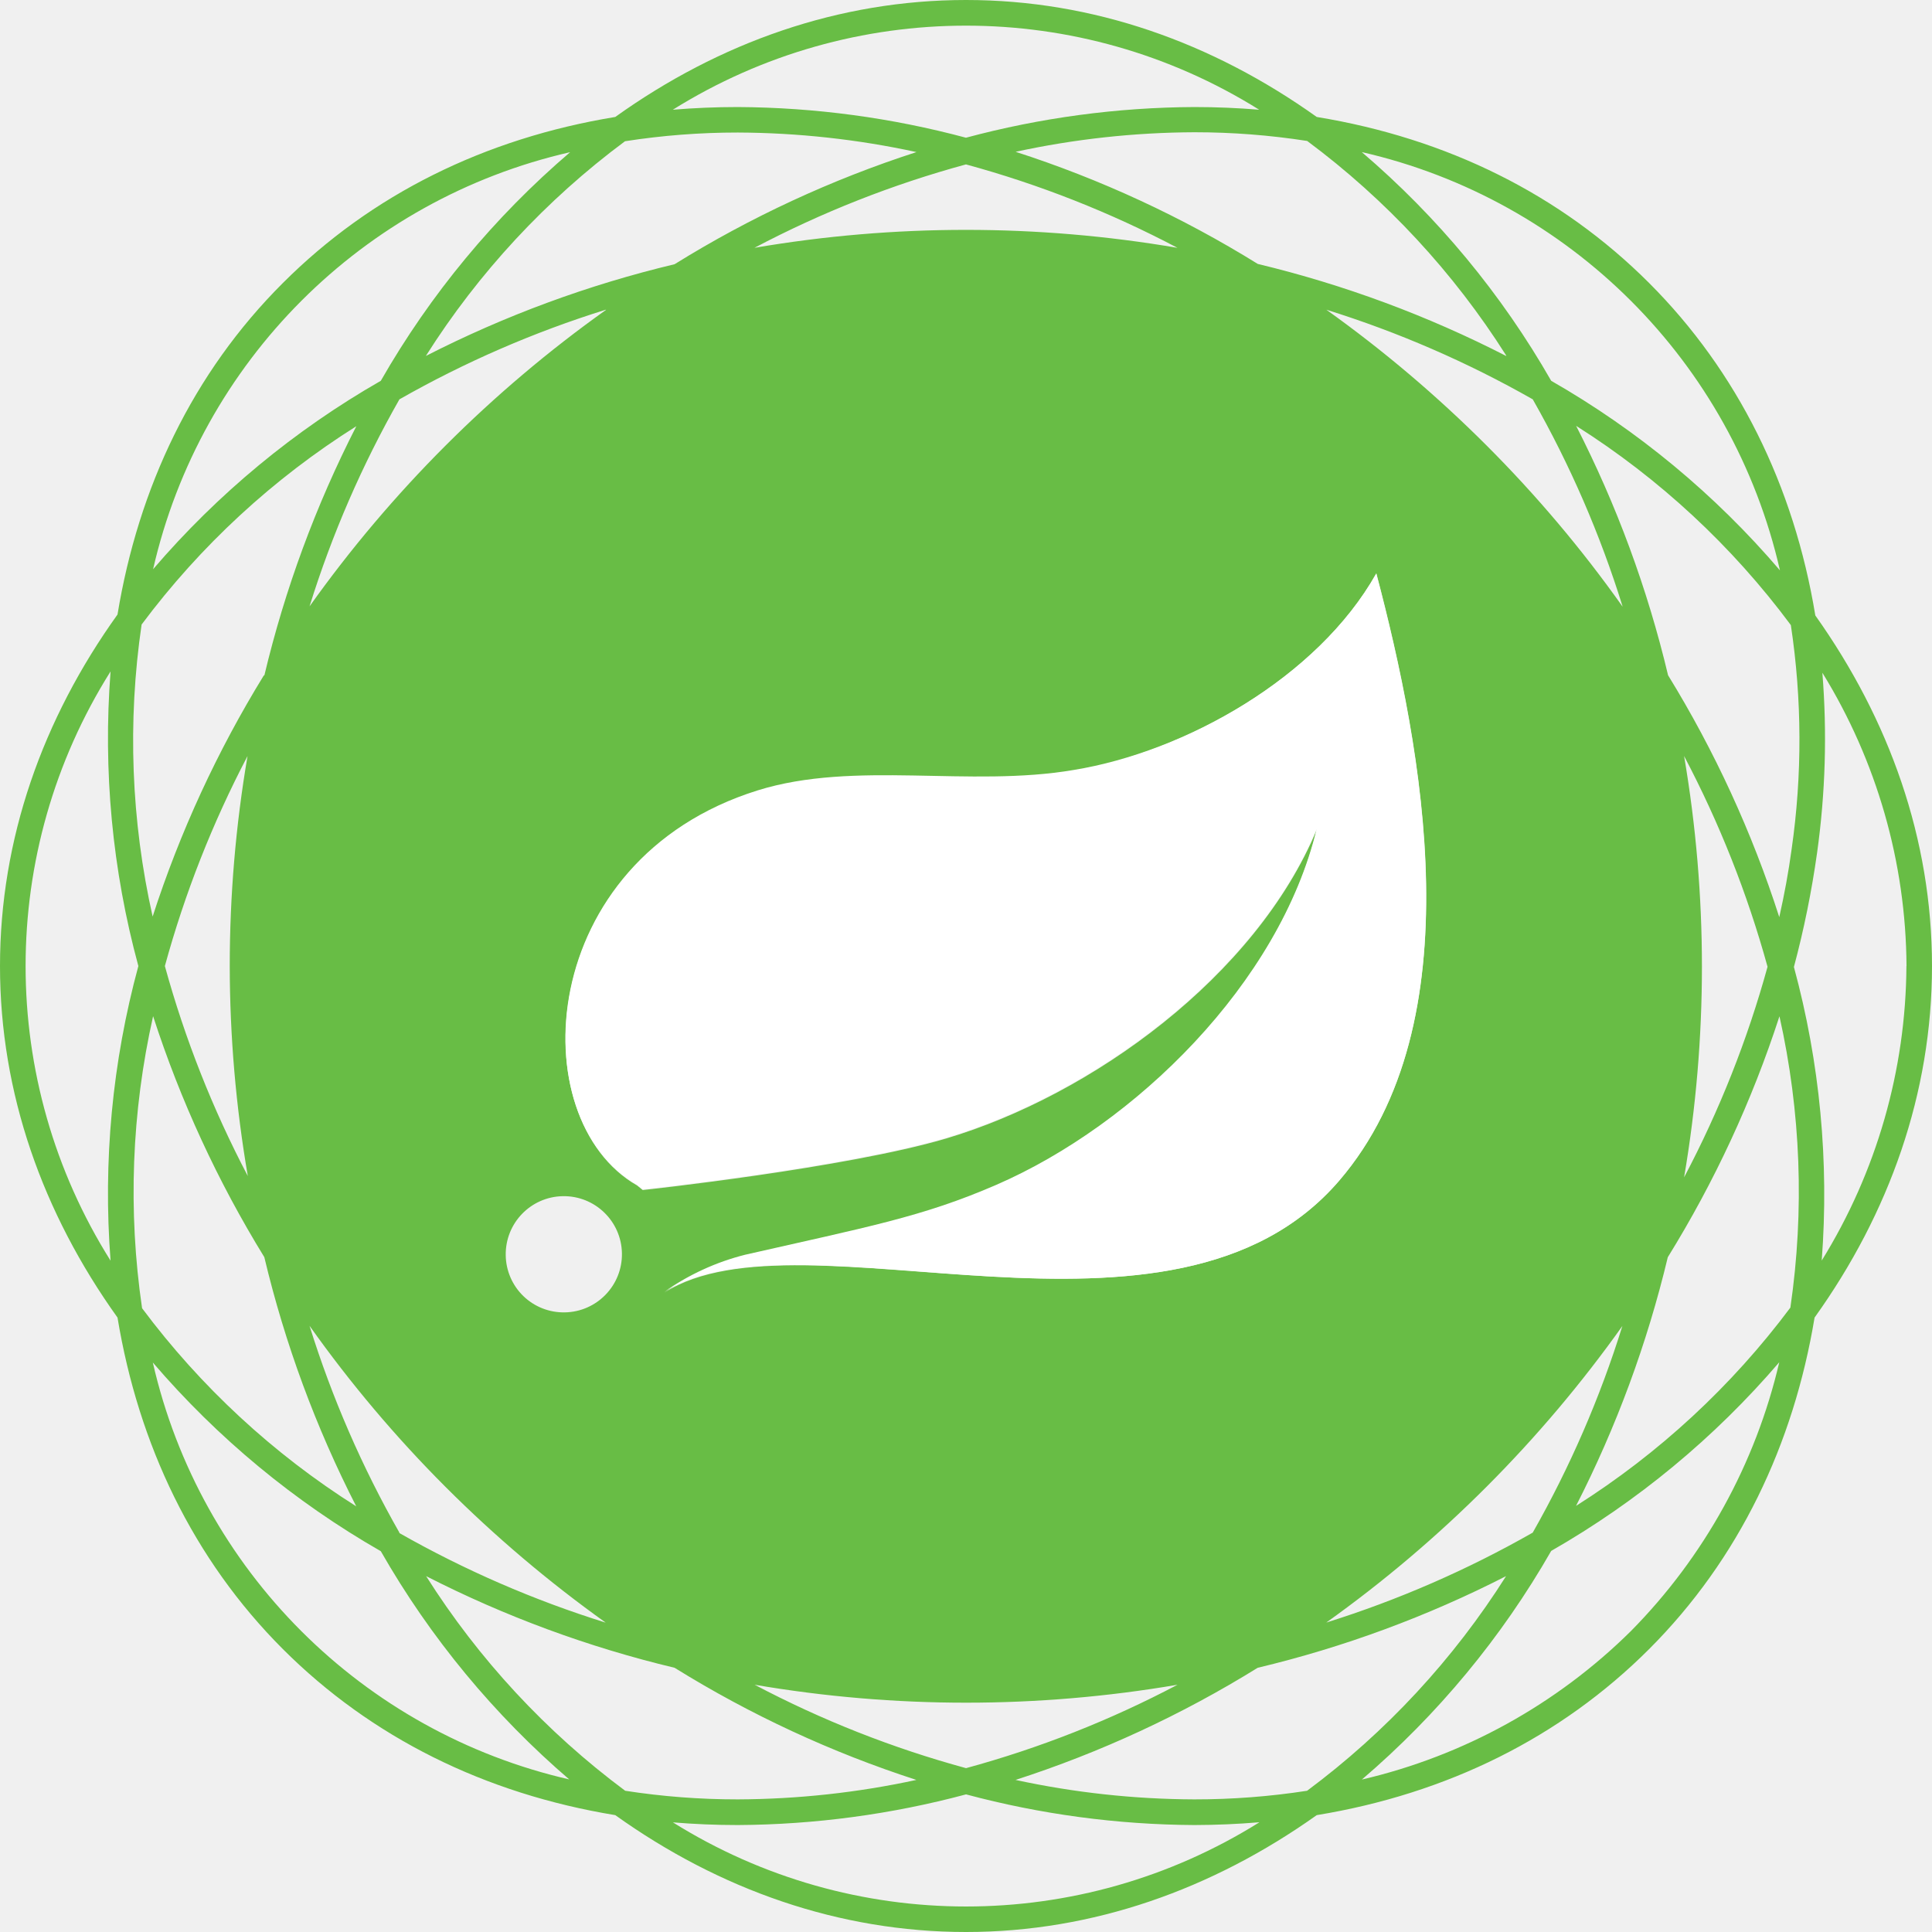
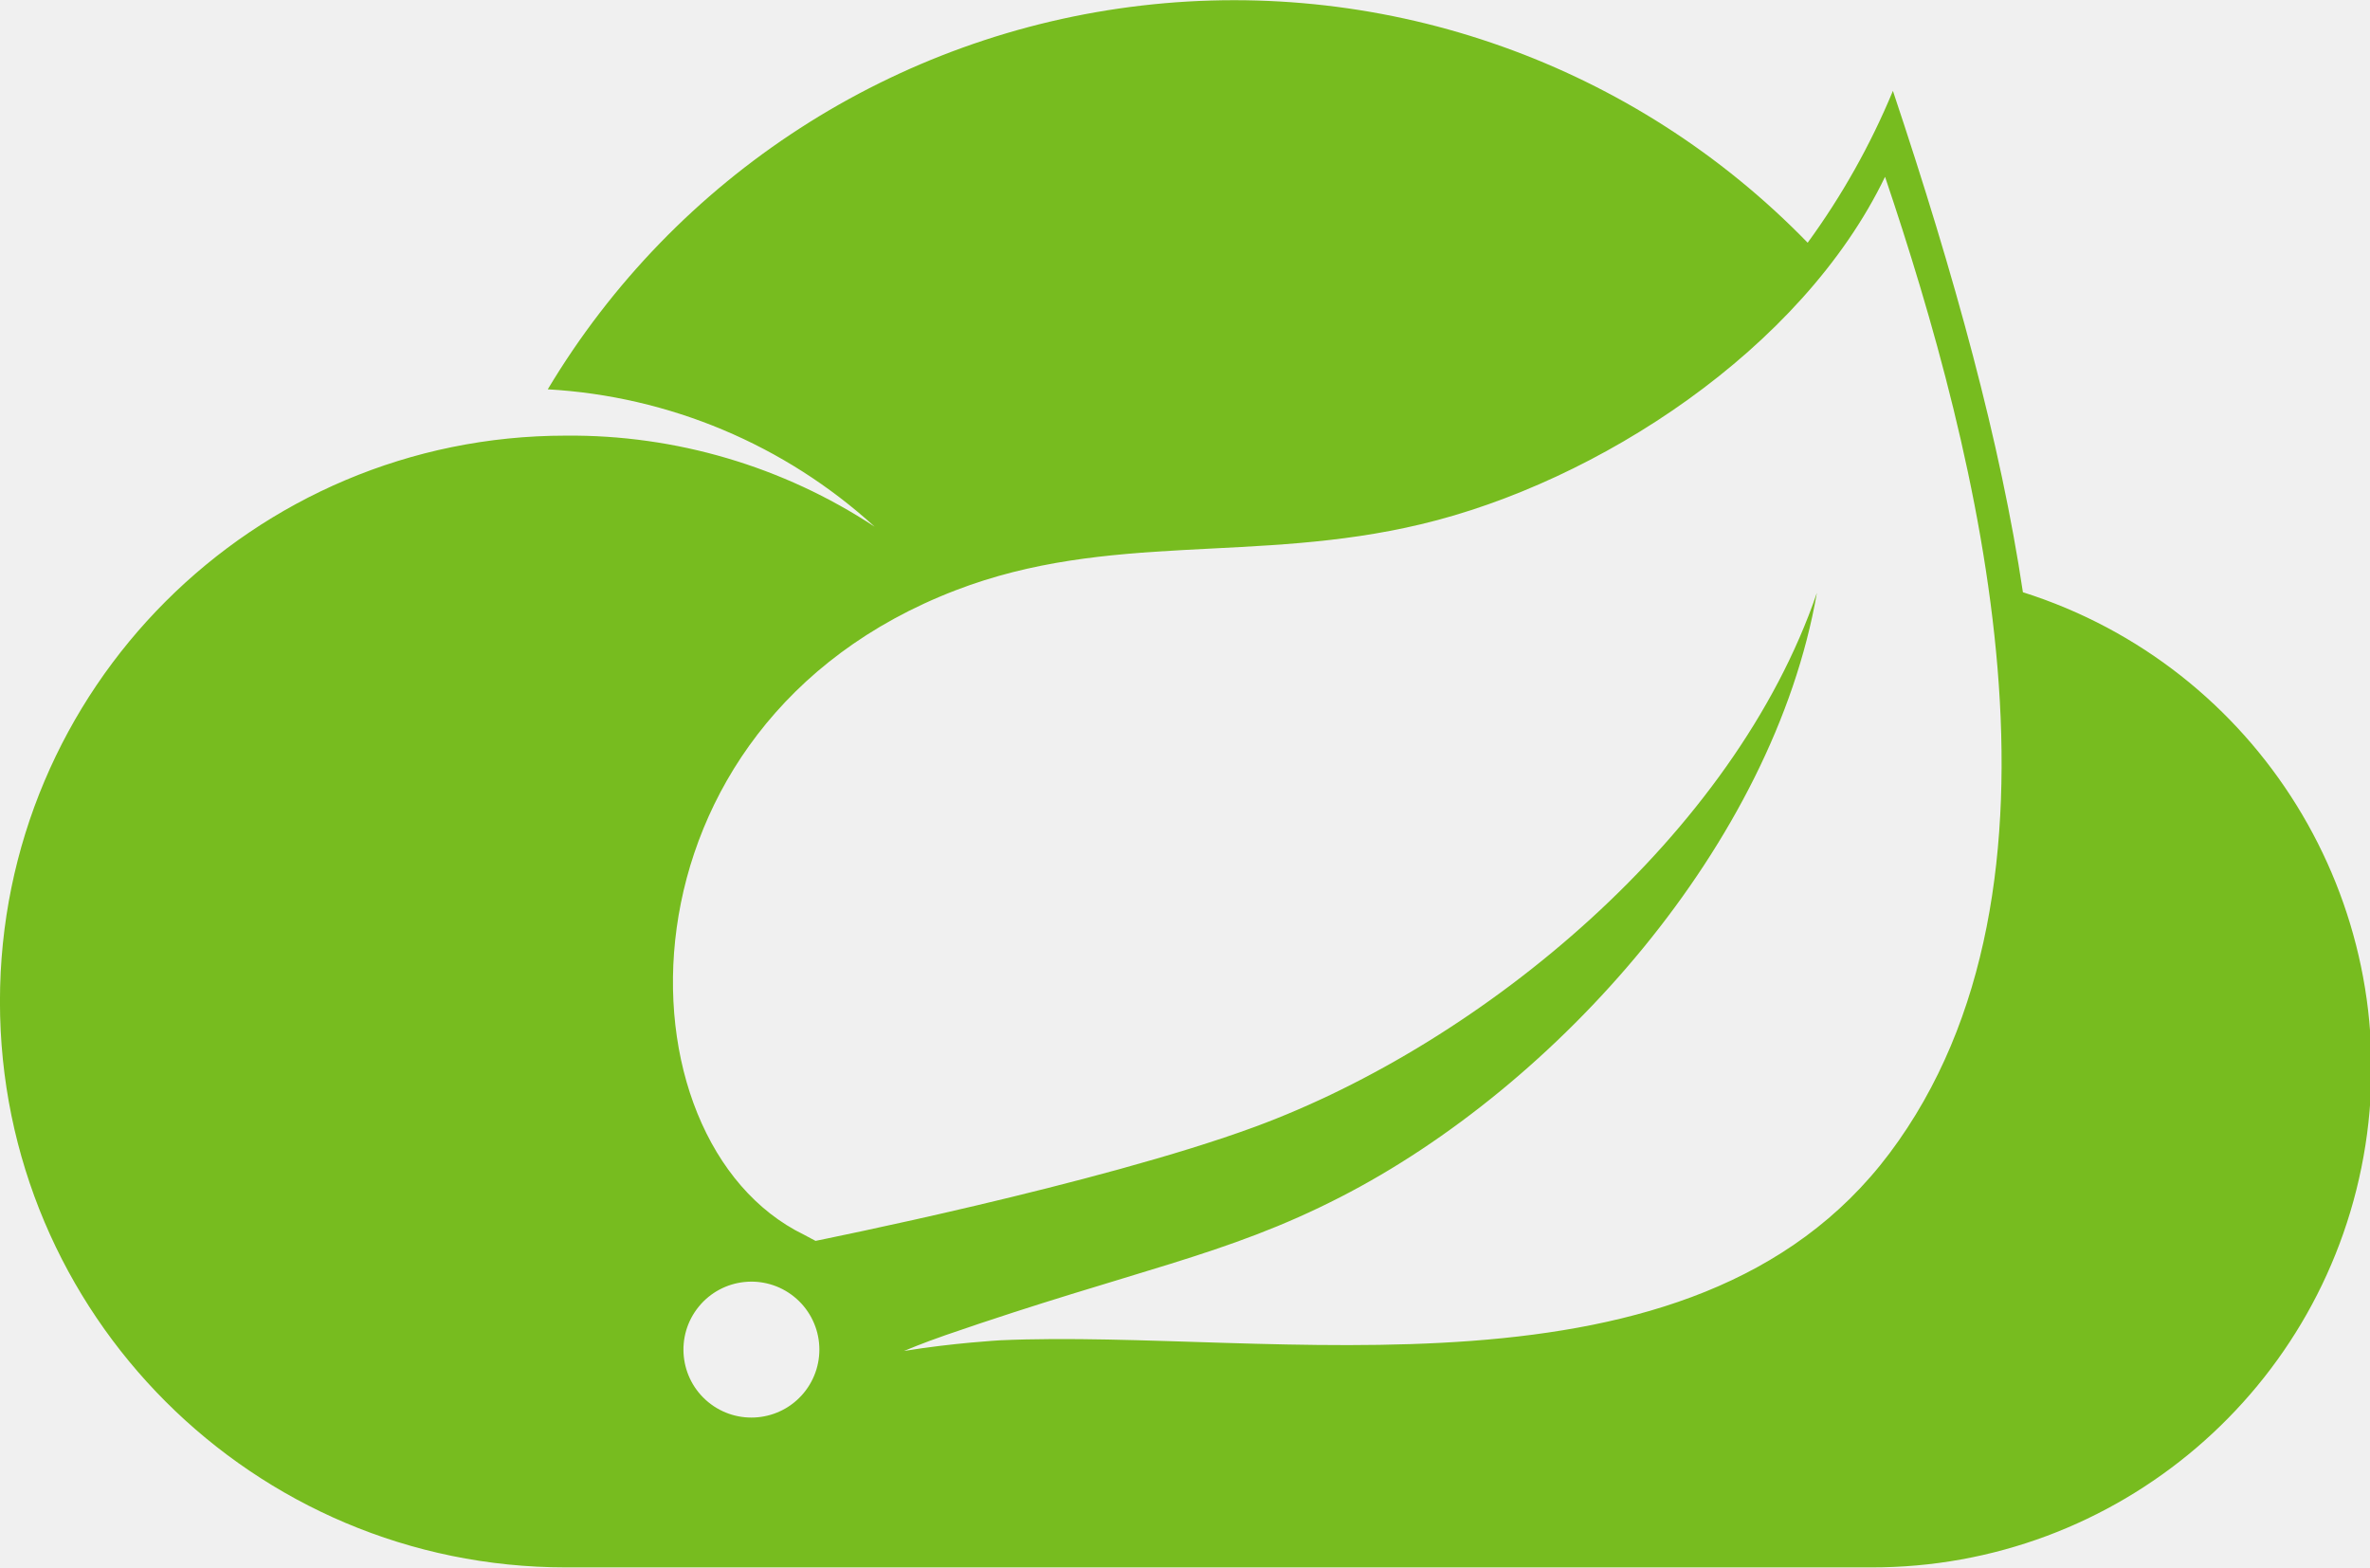
- <svg xmlns="http://www.w3.org/2000/svg" width="208.47" height="208.47" viewBox="0 0 208.47 208.47">
+ <svg xmlns="http://www.w3.org/2000/svg" width="244.11" height="161.44" viewBox="0 0 244.11 161.44">
  <defs>
-     <style>.a{fill:#68bd45;}.b{fill:#fff;}</style>
+     <style>.a{fill:#77bc1f;}</style>
  </defs>
-   <path class="a" d="M196.09,66.62c8,11.26,12.59,24.14,12.59,37.83s-4.59,26.65-12.67,37.93c-2.27,13.68-8.15,26.07-17.86,35.78-9.54,9.53-21.78,15.6-35.86,17.91-11.26,8-24.15,12.61-37.84,12.61s-26.6-4.57-37.85-12.61c-14.08-2.31-26.32-8.38-35.86-17.91-9.71-9.71-15.59-22.1-17.85-35.78C4.81,131.09.21,118.17.21,104.45s4.6-26.66,12.68-37.93C15.14,52.84,21,40.45,30.74,30.74c9.54-9.54,21.78-15.6,35.86-17.91C77.85,4.78,90.75.21,104.45.21S131,4.78,142.29,12.83c14.08,2.31,26.32,8.37,35.86,17.91S193.79,52.62,196.09,66.62Zm9.84,37.83a61,61,0,0,0-9.08-31.65,88.8,88.8,0,0,1-.57,19.43,103.3,103.3,0,0,1-2.5,12.32,93.61,93.61,0,0,1,3,31.68A61,61,0,0,0,205.92,104.45ZM193.53,91.86a83,83,0,0,0-.08-24.2,86.34,86.34,0,0,0-23.17-21.5,120.09,120.09,0,0,1,9.92,26.91,119.67,119.67,0,0,1,12,26.1C192.75,96.73,193.2,94.3,193.53,91.86Zm-.13,49.43a86.5,86.5,0,0,0-1.18-31.42,119.35,119.35,0,0,1-12.05,26,120.5,120.5,0,0,1-9.9,26.83A86.75,86.75,0,0,0,193.41,141.29Zm-2.47-36.78a113.13,113.13,0,0,0-9-22.72,135.21,135.21,0,0,1,0,45.46A112.78,112.78,0,0,0,190.94,104.51Zm1.34-42.77a60,60,0,0,0-45.12-45.12A93.42,93.42,0,0,1,167.59,41.3,93.59,93.59,0,0,1,192.27,61.75ZM176.2,176.2a61.05,61.05,0,0,0,16-29,93.79,93.79,0,0,1-24.61,20.36,93.56,93.56,0,0,1-20.43,24.67A60.89,60.89,0,0,0,176.2,176.2Zm-.91-110.56a113,113,0,0,0-9.69-22.34,113.18,113.18,0,0,0-22.27-9.67,137.37,137.37,0,0,1,17.29,14.65A134.72,134.72,0,0,1,175.28,65.65Zm-9.69,99.94a113.19,113.19,0,0,0,9.67-22.29,136.49,136.49,0,0,1-31.95,32A113.54,113.54,0,0,0,165.59,165.59Zm-2.86-127a86.51,86.51,0,0,0-21.48-23.16,79.11,79.11,0,0,0-12.17-.94,92.78,92.78,0,0,0-19.29,2.11,118.82,118.82,0,0,1,26.13,12.1A120.34,120.34,0,0,1,162.73,38.62ZM141.25,193.44a86.35,86.35,0,0,0,21.47-23.16,120.12,120.12,0,0,1-26.8,9.89,119.21,119.21,0,0,1-26.13,12.1,92.77,92.77,0,0,0,19.29,2.1A79.12,79.12,0,0,0,141.25,193.44Zm3.48-65.84c14.64-17.07,9-46.55,4-65.51-6.33,11.25-20.63,19.25-32.64,21.28-11.28,1.93-23.61-1.07-34.13,2.21-24,7.49-25.47,35.44-13,42.55l.6.49c.1,0,22-2.38,32.74-5.56,15.7-4.67,33.42-17.51,40-33.35-4,16.66-19.56,31.92-34.58,38.43-8,3.47-13.92,4.49-27.09,7.54a26.25,26.25,0,0,0-8.72,4C86.79,130.2,126.7,148.59,144.74,127.59ZM129.08,11.76c2.38,0,4.71.1,7,.29a59.69,59.69,0,0,0-63.27,0c2.29-.19,4.63-.29,7-.29a97,97,0,0,1,24.63,3.31A96.9,96.9,0,0,1,129.08,11.76Zm7,185.08q-3.44.29-7,.3a97.27,97.27,0,0,1-24.63-3.31,97.38,97.38,0,0,1-24.63,3.31c-2.38,0-4.71-.1-7-.29a59.66,59.66,0,0,0,63.27,0ZM127.26,26.95a111.86,111.86,0,0,0-22.82-9,111.67,111.67,0,0,0-22.82,9,135.38,135.38,0,0,1,45.63,0ZM104.45,191a111.86,111.86,0,0,0,22.82-9,135.38,135.38,0,0,1-45.63,0A111.67,111.67,0,0,0,104.45,191ZM99.1,16.62a92.7,92.7,0,0,0-19.28-2.11,79,79,0,0,0-12.17.94A86.37,86.37,0,0,0,46.16,38.62,120.27,120.27,0,0,1,73,28.72,118.82,118.82,0,0,1,99.1,16.62ZM79.81,194.37a92.69,92.69,0,0,0,19.28-2.1A119,119,0,0,1,73,180.17a120.34,120.34,0,0,1-26.81-9.89,86.51,86.51,0,0,0,21.48,23.16A79,79,0,0,0,79.81,194.37ZM61.16,141.82a6.27,6.27,0,1,0-6.38-6.17A6.25,6.25,0,0,0,61.16,141.82ZM65.57,33.63A113,113,0,0,0,43.31,43.3a113,113,0,0,0-9.7,22.34,136.36,136.36,0,0,1,32-32Zm-22.27,132a113.46,113.46,0,0,0,22.27,9.67,137.48,137.48,0,0,1-17.29-14.65,135.55,135.55,0,0,1-14.67-17.38A113.07,113.07,0,0,0,43.31,165.59ZM41.3,41.3A93.75,93.75,0,0,1,61.73,16.63a59.83,59.83,0,0,0-45,45A93.58,93.58,0,0,1,41.3,41.3Zm20.43,151A93.88,93.88,0,0,1,41.3,167.59a93.75,93.75,0,0,1-24.6-20.36,59.83,59.83,0,0,0,45,45Zm-33-119.19a120.11,120.11,0,0,1,9.93-26.91A86.22,86.22,0,0,0,15.49,67.6a86.47,86.47,0,0,0,1.19,31.51A120.37,120.37,0,0,1,28.69,73.07Zm9.93,89.66a120.11,120.11,0,0,1-9.93-26.91,120.37,120.37,0,0,1-12-26,86.46,86.46,0,0,0-1.19,31.51A86.36,86.36,0,0,0,38.62,162.73ZM25,104.45a134.91,134.91,0,0,1,1.92-22.66A113.2,113.2,0,0,0,18,104.45a113.2,113.2,0,0,0,8.95,22.66A134.91,134.91,0,0,1,25,104.45Zm-9.86,0a93.64,93.64,0,0,1-3-31.79,59.7,59.7,0,0,0,0,63.58A93.64,93.64,0,0,1,15.14,104.45Z" transform="translate(-0.21 -0.21)" />
-   <path class="b" d="M148.71,62.09c5,19,10.66,48.44-4,65.51-18,21-57.95,2.6-72.81,12a26.25,26.25,0,0,1,8.72-4c13.17-3,19.1-4.07,27.09-7.54,15-6.51,30.56-21.77,34.58-38.43-6.6,15.84-24.31,28.69-40,33.35-10.7,3.18-32.63,5.56-32.74,5.56l-.6-.49c-12.49-7.1-11-35.05,13-42.55,10.52-3.28,22.85-.28,34.13-2.21C128.09,81.33,142.39,73.33,148.71,62.09Z" transform="translate(-0.21 -0.21)" />
+   <path class="a" d="M208.36,61c-2.28-15.29-7-32.54-13.39-51.64A75.79,75.79,0,0,1,186.19,25,82.37,82.37,0,0,0,56.42,40.1,54.57,54.57,0,0,1,90.09,54.25a56.91,56.91,0,0,0-31.81-9.38,58.28,58.28,0,0,0,0,116.57h134.4A51.42,51.42,0,0,0,208.36,61ZM82.79,143.47a7,7,0,1,1-1-9.91A7,7,0,0,1,82.79,143.47Zm111.83-24.68c-20.34,27.09-63.76,18-91.61,19.26,0,0-4.93.28-9.9,1.1,0,0,1.88-.8,4.28-1.63,19.55-6.76,28.8-8.12,40.69-14.23,22.32-11.44,44.55-36.35,49.06-62.23-8.5,24.9-34.35,46.32-57.88,55C113.14,122,84,127.8,84,127.81l-1.18-.63C63,117.54,62.45,74.63,98.43,60.8c15.78-6.07,30.87-2.73,47.92-6.8,18.19-4.32,39.25-18,47.81-35.79C203.77,46.69,215.3,91.24,194.62,118.79Z" />
</svg>
